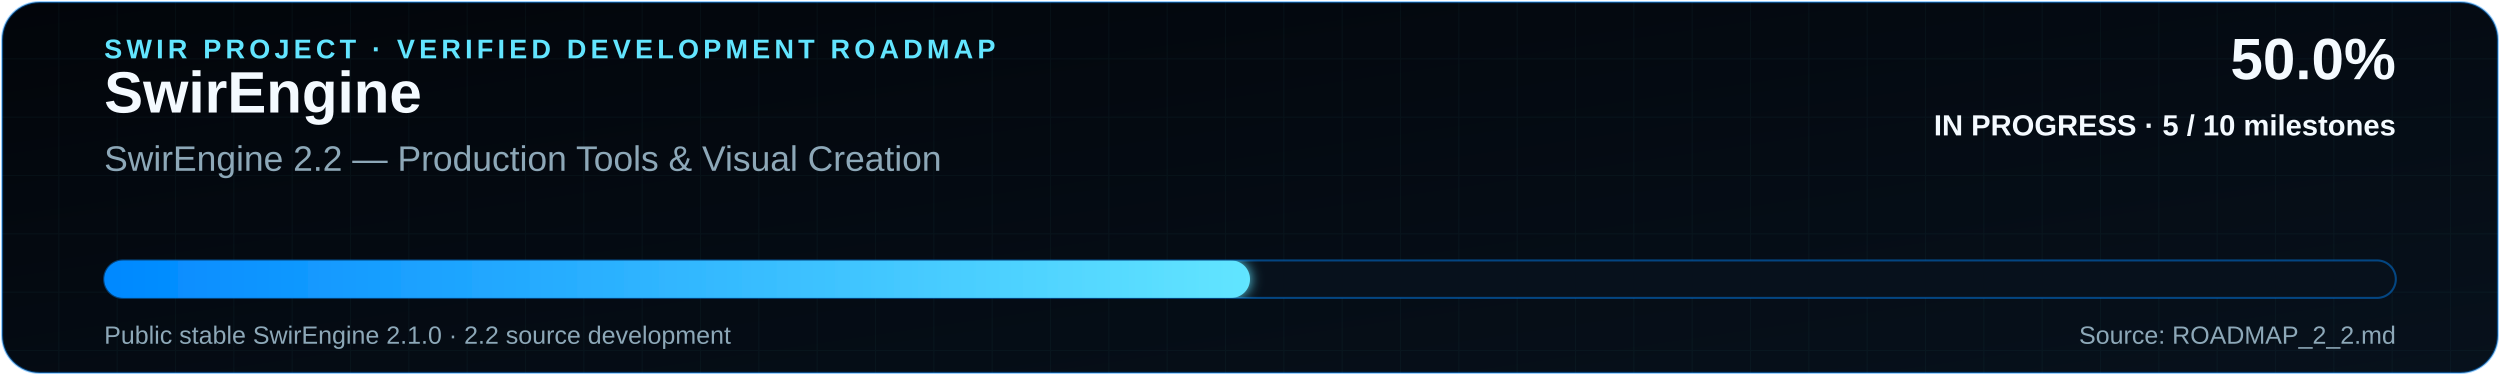
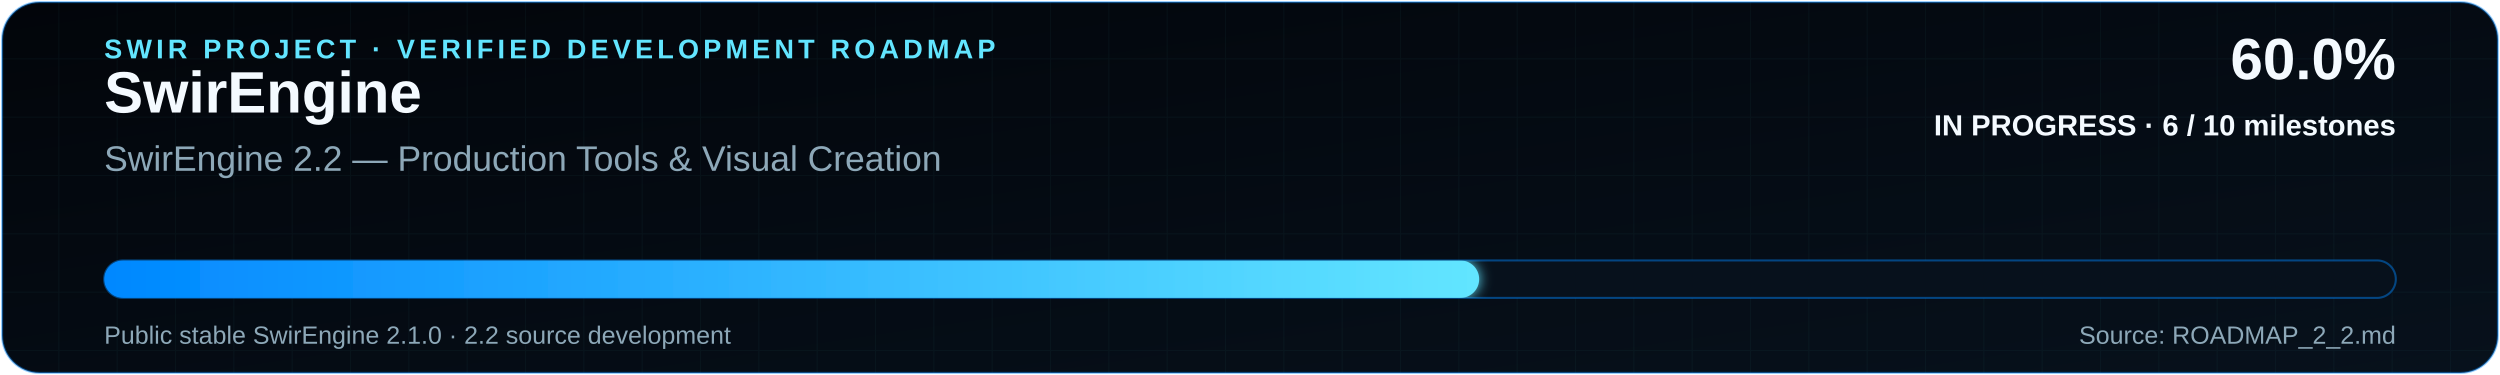
<svg xmlns="http://www.w3.org/2000/svg" width="1200" height="180" viewBox="0 0 1200 180" role="img" aria-labelledby="title desc">
  <defs>
    <linearGradient id="panel" x1="0" y1="0" x2="1" y2="1">
      <stop offset="0" stop-color="#02050A" />
      <stop offset="1" stop-color="#07111C" />
    </linearGradient>
    <linearGradient id="progressGradient" x1="0" y1="0" x2="1" y2="0">
      <stop offset="0" stop-color="#0088FF" />
      <stop offset="1" stop-color="#62E5FF" />
    </linearGradient>
    <filter id="softGlow" x="-10%" y="-80%" width="120%" height="260%">
      <feGaussianBlur stdDeviation="3" result="blur" />
      <feMerge>
        <feMergeNode in="blur" />
        <feMergeNode in="SourceGraphic" />
      </feMerge>
    </filter>
    <pattern id="grid" width="28" height="28" patternUnits="userSpaceOnUse">
      <path d="M 28 0 L 0 0 0 28" fill="none" stroke="#62E5FF" stroke-opacity="0.035" stroke-width="1" />
    </pattern>
    <clipPath id="trackClip">
      <rect x="50" y="125" width="1100" height="18" rx="9" />
    </clipPath>
    <style>
      text { font-family: "Segoe UI", Arial, sans-serif; }
      .label { fill:#62E5FF;font-size:13px;font-weight:700;letter-spacing:2px; }
      .project { fill:#F4FAFF;font-size:28px;font-weight:700; }
      .scope { fill:#8DA8B8;font-size:17px; }
      .meta { fill:#F4FAFF;font-size:14px;font-weight:600; }
      .release { fill:#8DA8B8;font-size:12px; }
    </style>
  </defs>
  <rect x="1" y="1" width="1198" height="178" rx="18" fill="url(#panel)" stroke="#0088FF" stroke-opacity="0.42" />
  <rect x="1" y="1" width="1198" height="178" rx="18" fill="url(#grid)" />
  <text x="50" y="28" class="label">SWIR PROJECT · VERIFIED DEVELOPMENT ROADMAP</text>
  <text x="50" y="54" class="project">SwirEngine</text>
  <text x="50" y="82" class="scope">SwirEngine 2.2 — Production Tools &amp; Visual Creation</text>
-   <text x="1150" y="38" text-anchor="end" class="project">50.0%</text>
-   <text x="1150" y="65" text-anchor="end" class="meta">IN PROGRESS · 5 / 10 milestones</text>
+   <text x="1150" y="38" text-anchor="end" class="project">60.0%</text>
+   <text x="1150" y="65" text-anchor="end" class="meta">IN PROGRESS · 6 / 10 milestones</text>
  <rect x="50" y="125" width="1100" height="18" rx="9" fill="#07111C" stroke="#0088FF" stroke-opacity="0.45" />
-   <rect x="50" y="125" width="550" height="18" rx="9" fill="url(#progressGradient)" filter="url(#softGlow)" clip-path="url(#trackClip)" />
+   <rect x="50" y="125" width="660" height="18" rx="9" fill="url(#progressGradient)" filter="url(#softGlow)" clip-path="url(#trackClip)" />
  <text x="50" y="165" class="release">Public stable SwirEngine 2.1.0 · 2.2 source development</text>
  <text x="1150" y="165" text-anchor="end" class="release">Source: ROADMAP_2_2.md</text>
</svg>
